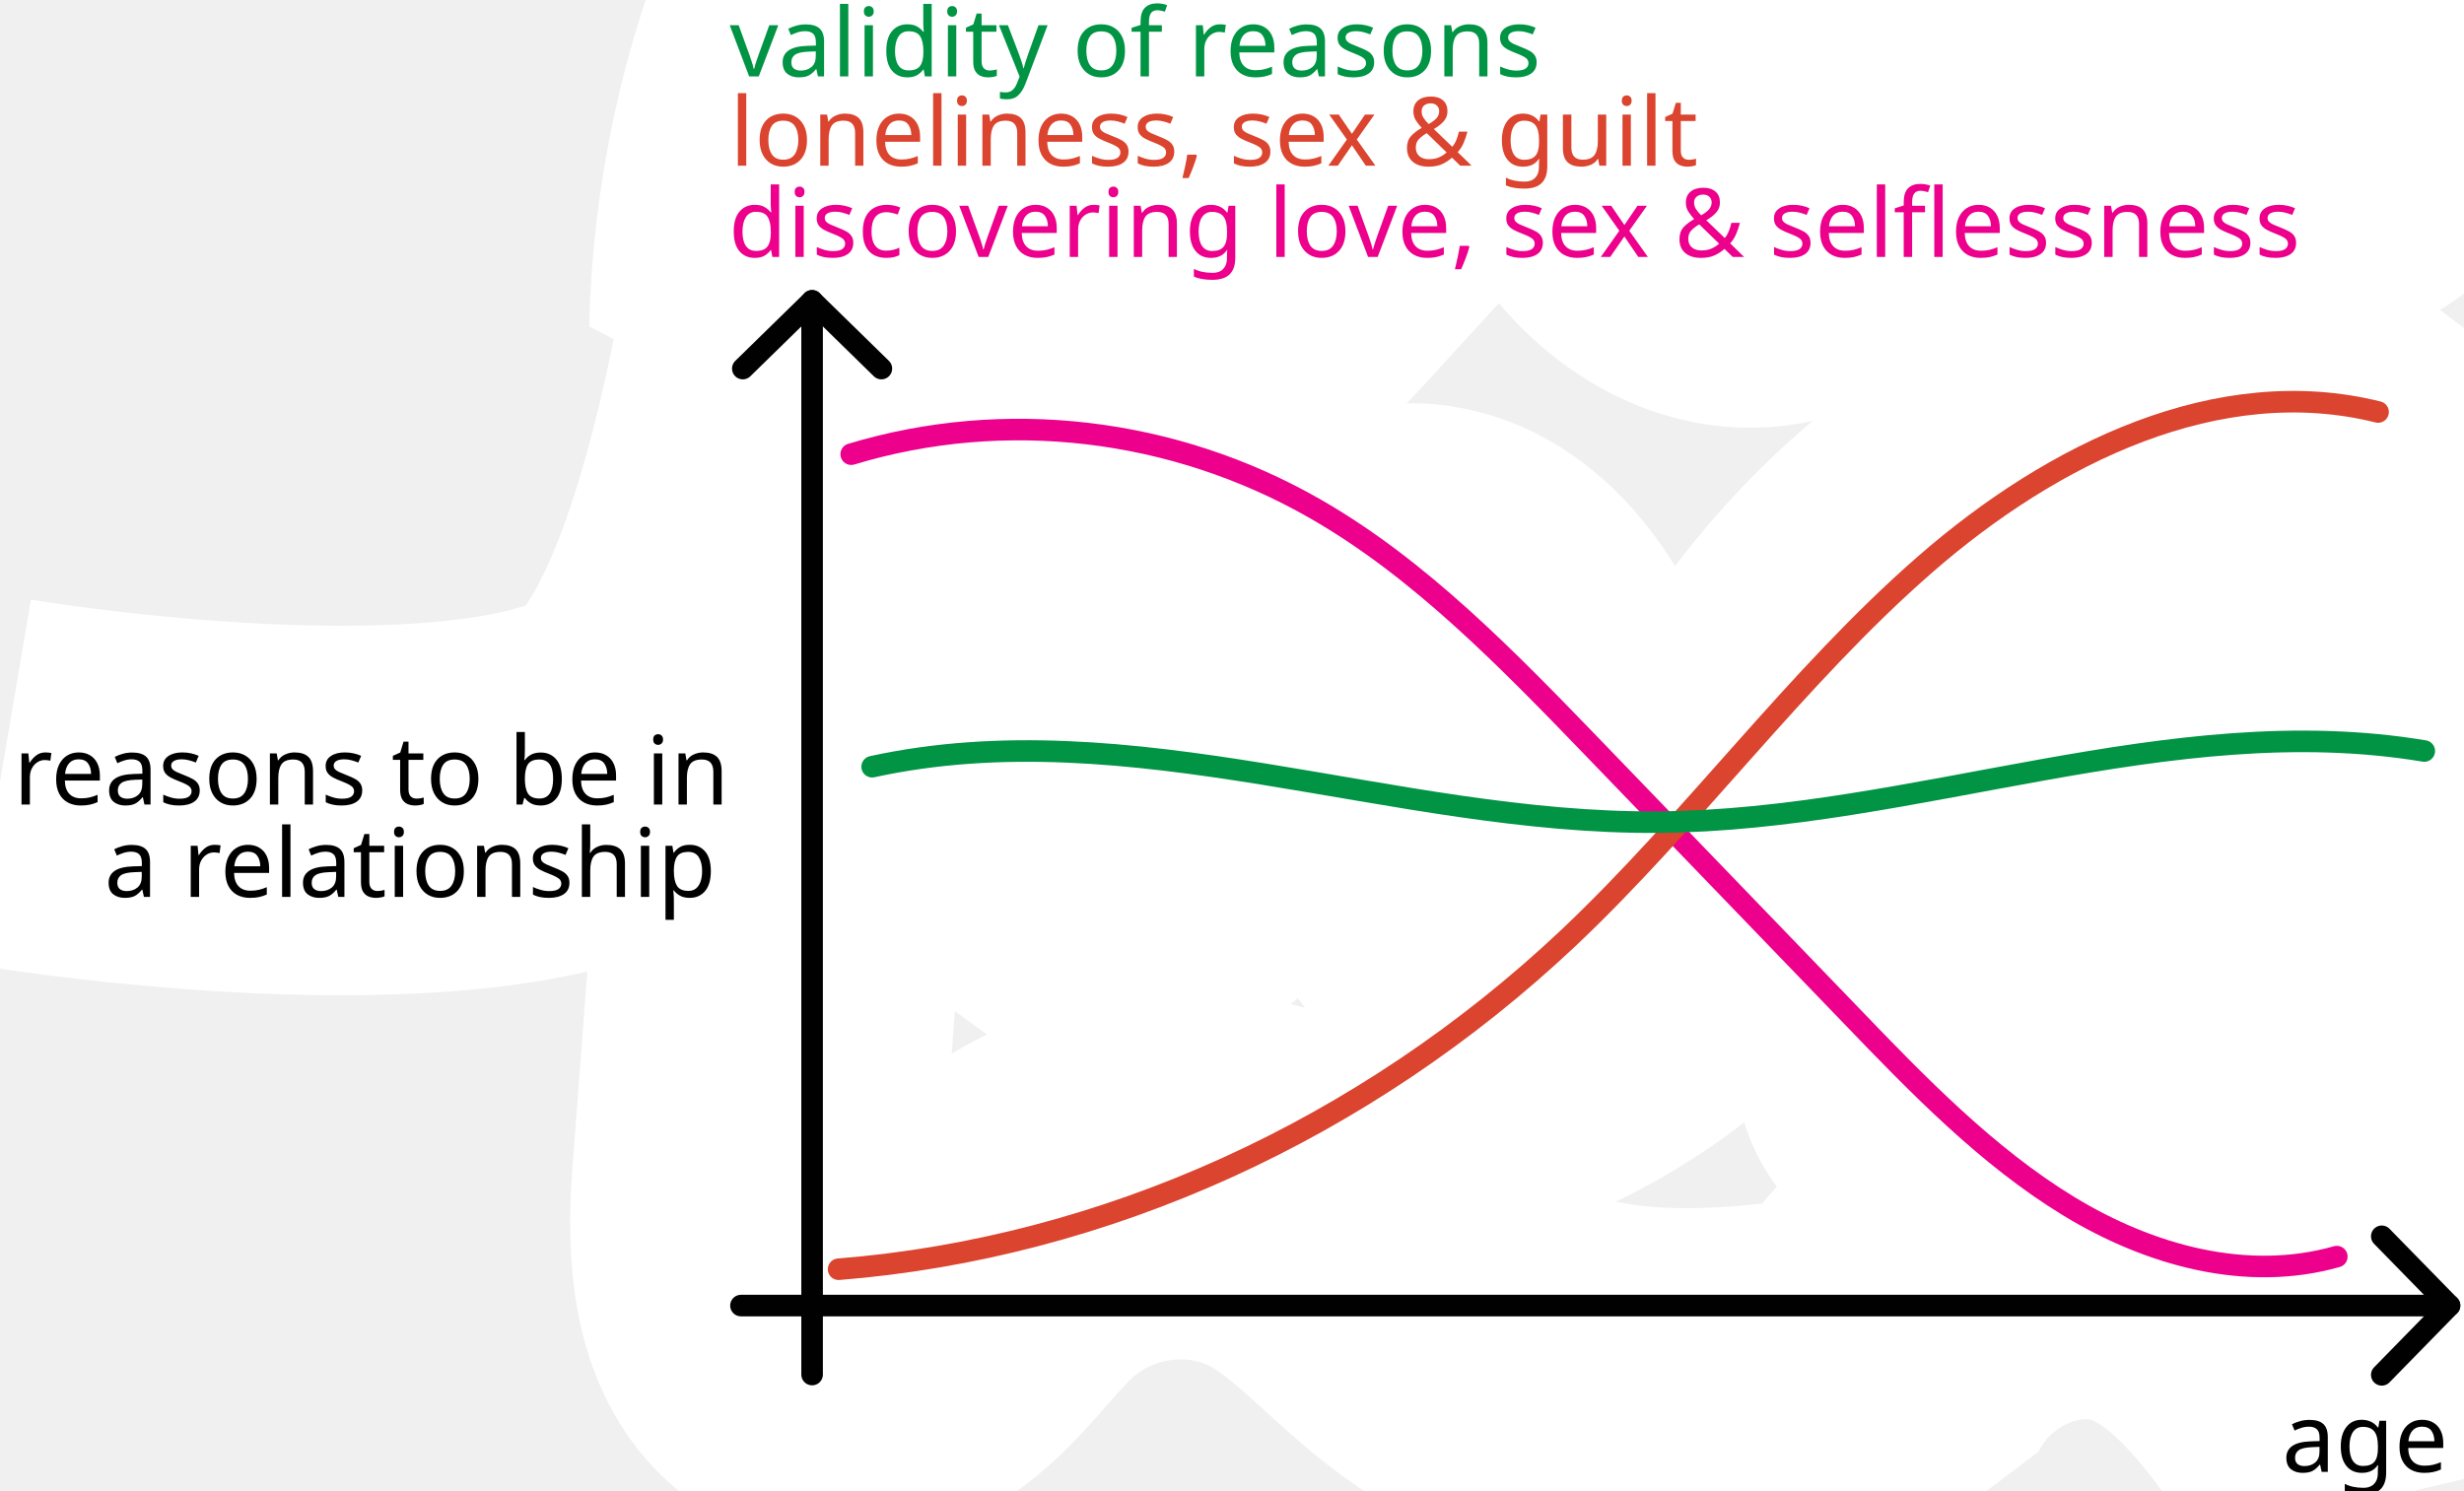
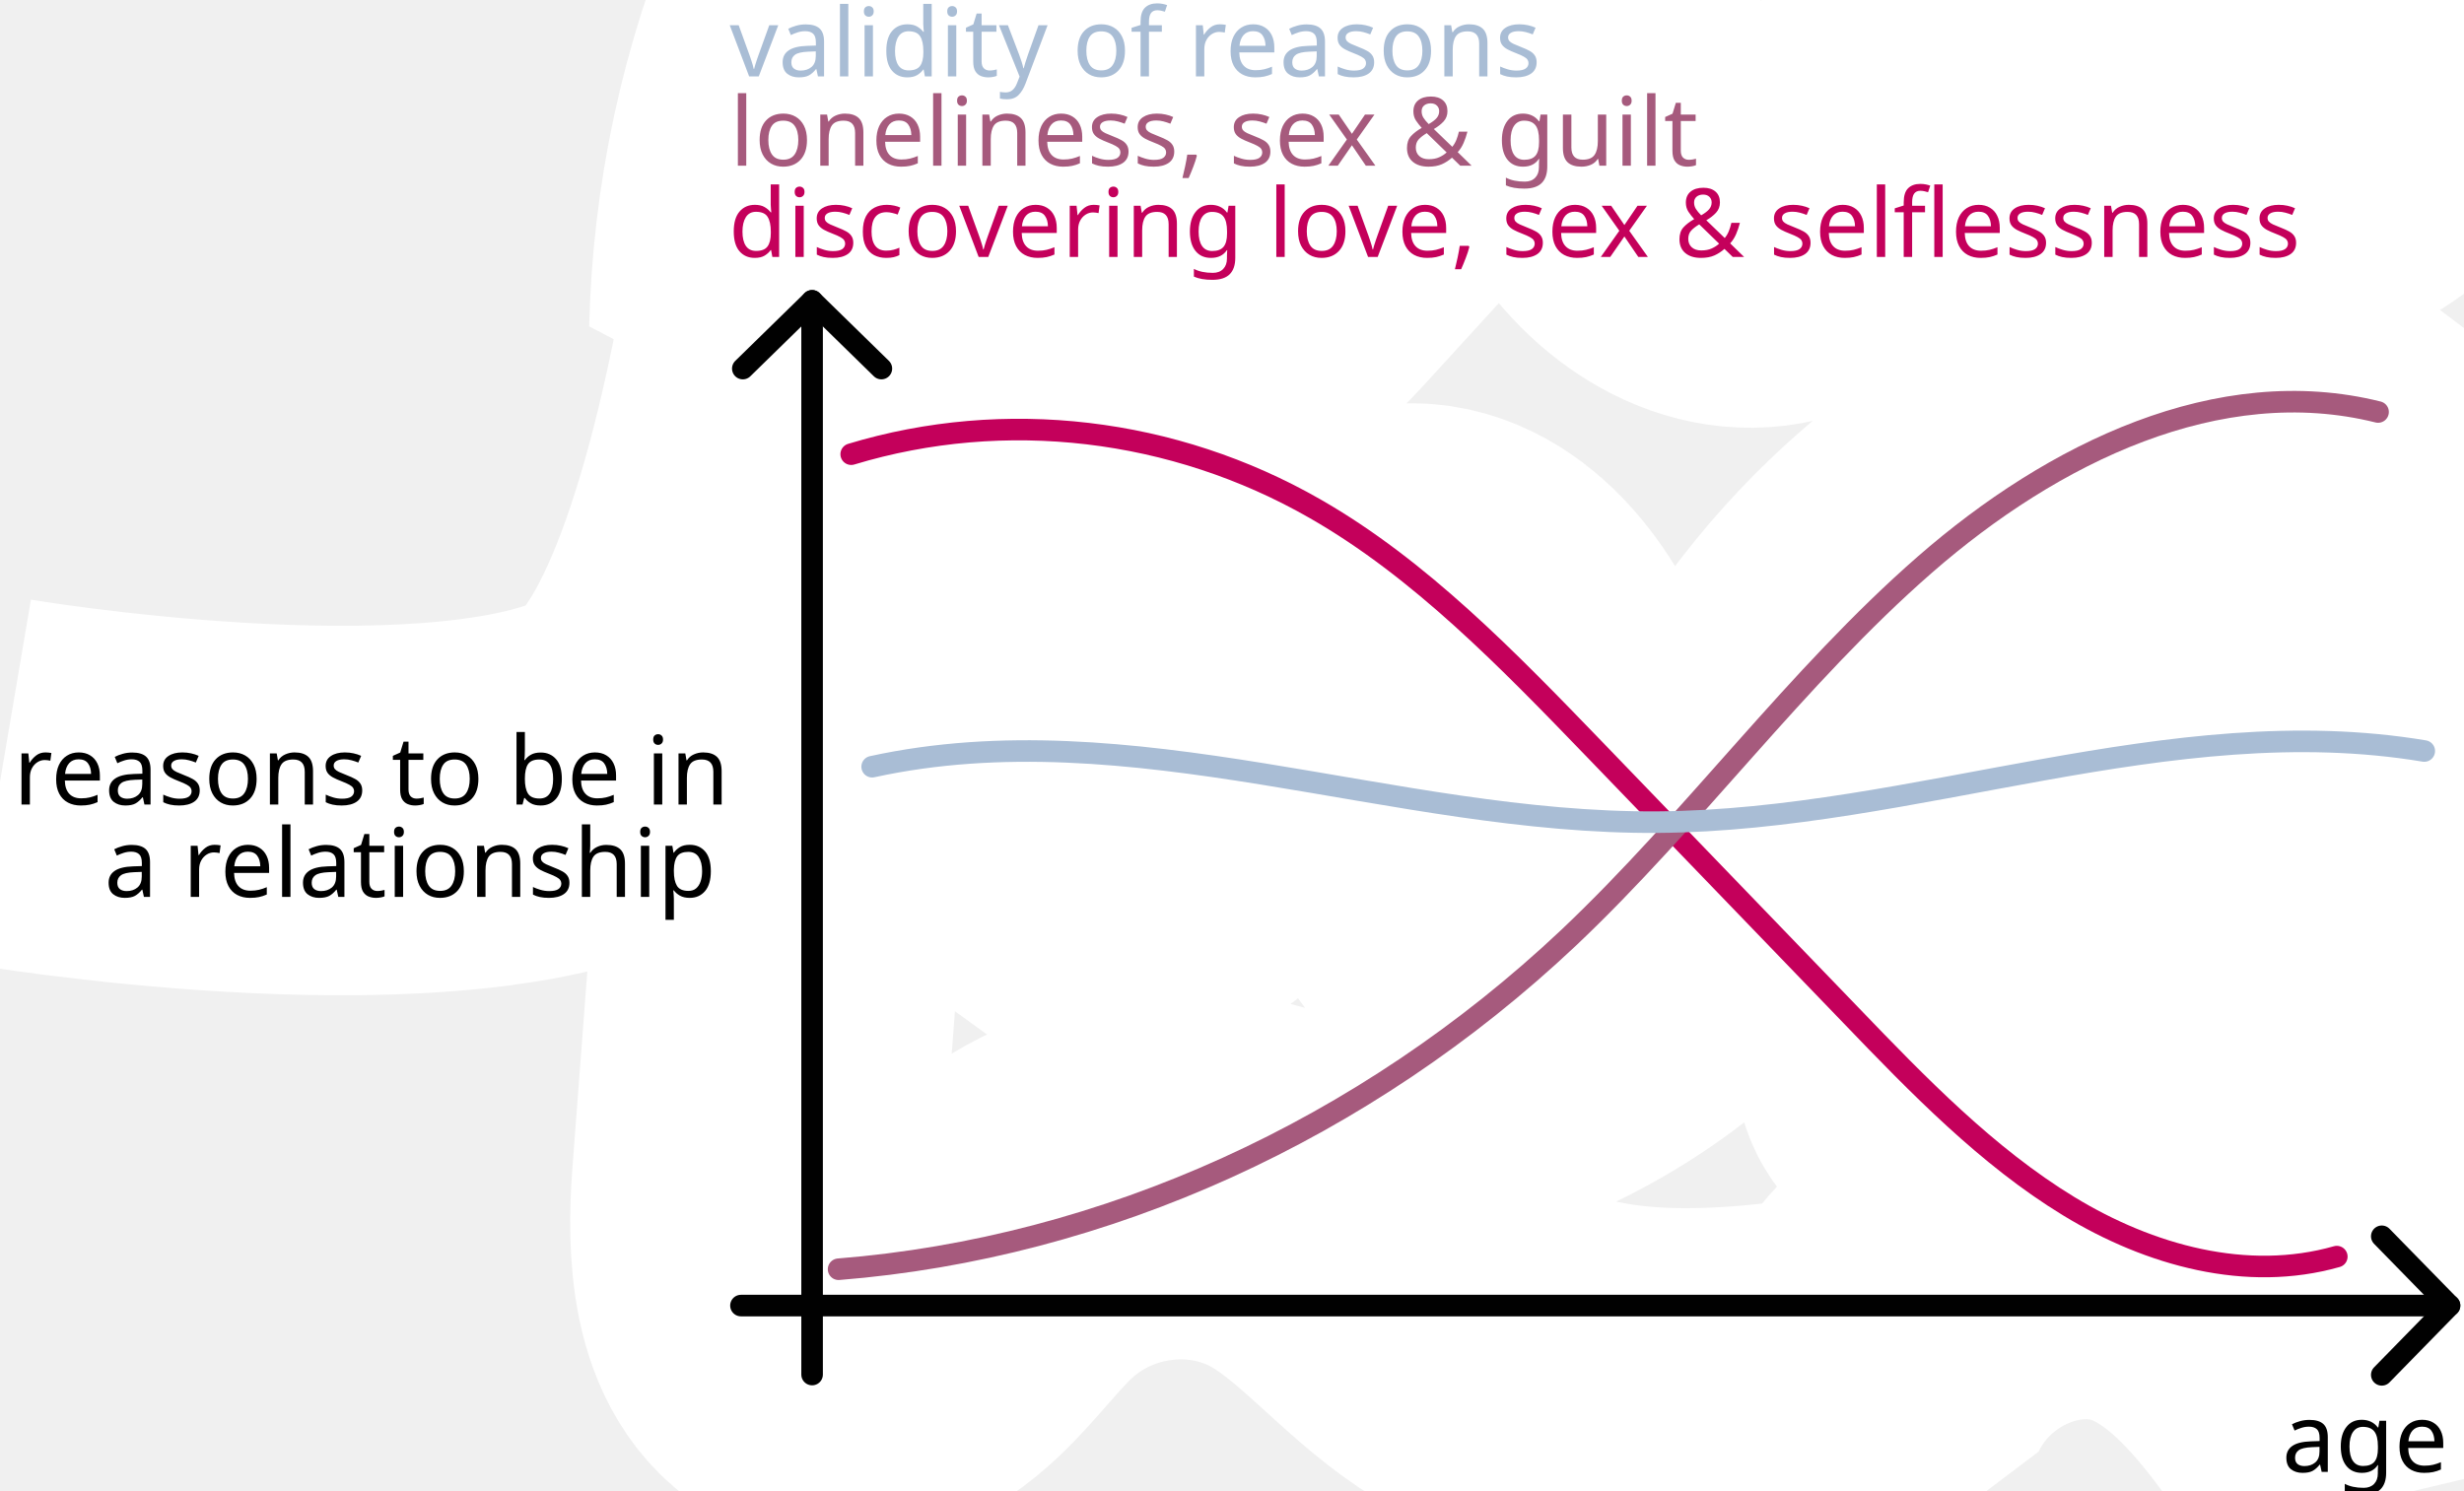
<svg xmlns="http://www.w3.org/2000/svg" version="1.1" id="Layer_1" x="0px" y="0px" viewBox="0 0 800.1 484" enable-background="new 0 0 800.1 484" xml:space="preserve">
  <path fill="none" stroke="#FFFFFF" stroke-width="120" stroke-linejoin="bevel" stroke-miterlimit="10" d="M633.4,252.5  c7.7,13.5-19.1,87.5-7.8,97.5c11.3,10,26.7,15.9,40.5,11.1c21.9-7.6,30.3-36.3,34-61.3c7.6-52.4,8.5-105.9,2.5-158.5  c-53.9,16.1-101.6,56-130.1,108.7c-9.5,17.5-16.9,36.4-28.2,52.6c-11.2,16.2-50.9,40-69.4,41.3c13.1-32.1,37.4-80.2,25.5-112.9  c-7.8-21.3-24.9-42.5-45.7-39.8c-13.4,1.7-24.2,13.2-31.5,25.7c-7.2,12.5-12,26.7-19.7,38.9c-13.9,22.1-37.5,36.6-61.9,38  c-10.2-38.2,21.5-78.2,12.9-117c-4.3-19.5-18.6-35.2-35.4-43.3c-16.7-8.1-35.6-9.5-53.8-7.8c-6.5,86-13.1,172.1-19.6,258.1  c-1.6,21-0.7,47.2,16.5,56.5c11.6,6.2,25.8,1.3,36.2-7.2c10.4-8.5,18.2-20,28-29.2c26.6-25,67.5-29.6,98.2-11.2  c18.2,10.9,32.3,28.6,50,40.5c38.7,25.9,87.7,20.2,132.7,13.6c16.8-37.4,61.7-56.1,96.9-40.2c25.2,11.4,42.8,36.5,59.1,60.5  c15.1-114.5,8.7-232.5-18.8-344.2c-22.2,0.8-44.5-2.8-65.5-10.7c-7.7-2.9-15.9-7.2-18.8-15.5c-4-11.5,5.1-24.2,15.7-28.2  c10.6-4,22.2-2.3,33.4-2.5c37.2-0.6,73.4-25,90.7-61.1c-36.6-0.5-73.3-1-109.9-1.6c-15.3-0.2-31.3-0.3-44.9,7.5  c-27.8,15.8-38.4,59.9-69,67.2c-19.9,4.8-40.3-9.7-50.9-28.8c-10.6-19.1-13.5-42-16.2-64.2c-29.8,32.6-59.5,65.1-89.3,97.7  c-13.5,14.8-30.2,30.9-49.1,27.8c-0.6-35.4-1.1-70.8-1.7-106.1c-36.5,37.9-75.9,72.4-117.7,103c0.9-38.4,9.1-76.6,23.9-111.4  c0,0-15.3,226.7-76.3,254S0,253.9,0,253.9" />
  <g>
    <line fill="none" stroke="#010101" stroke-width="7" stroke-linecap="round" stroke-linejoin="round" stroke-miterlimit="10" x1="795.4" y1="424" x2="240.6" y2="424" />
    <line fill="none" stroke="#010101" stroke-width="7" stroke-linecap="round" stroke-linejoin="round" stroke-miterlimit="10" x1="263.7" y1="97.7" x2="263.7" y2="446.4" />
  </g>
  <g>
    <polyline fill="none" stroke="#010101" stroke-width="7" stroke-linecap="round" stroke-linejoin="round" stroke-miterlimit="10" points="   773.4,401.5 795.4,424 773.4,446.5  " />
    <text transform="matrix(1 0 0 1 740.9941 478.0167)" fill="#010101" font-family="'PermanentMarker'" font-size="31">age</text>
  </g>
  <g>
    <polyline fill="none" stroke="#010101" stroke-width="7" stroke-linecap="round" stroke-linejoin="round" stroke-miterlimit="10" points="   241.2,119.7 263.7,97.7 286.2,119.7  " />
    <text transform="matrix(1 0 0 1 4.3437 261.2825)">
      <tspan x="0" y="0" font-family="'PermanentMarker'" font-size="31">reasons to be in</tspan>
      <tspan x="29.5" y="30" font-family="'PermanentMarker'" font-size="31">a relationship</tspan>
    </text>
  </g>
  <g>
-     <text transform="matrix(1 0 0 1 236.5593 83.4422)" fill="#EC008C" font-family="'PermanentMarker'" font-size="31">discovering love, sex &amp; selflessness</text>
+     <text transform="matrix(1 0 0 1 236.5593 83.4422)" fill="#C4005B" font-family="'PermanentMarker'" font-size="31">discovering love, sex &amp; selflessness</text>
  </g>
-   <path fill="none" stroke="#EC008C" stroke-width="7" stroke-linecap="round" stroke-linejoin="round" stroke-miterlimit="10" d="  M276.4,147.5c49.9-15.1,104.7-8.6,150.6,17.7c34.1,19.5,62.7,49.1,90.8,78.2c27.7,28.7,55.4,57.5,83.1,86.2  c22,22.9,44.4,46,70.8,62.1c26.4,16.1,57.9,24.7,87.1,16.4" />
-   <text transform="matrix(1 0 0 1 236.9621 53.8148)" fill="#DB442E" font-family="'PermanentMarker'" font-size="31">loneliness, sex &amp; guilt</text>
-   <path fill="none" stroke="#DB442E" stroke-width="7" stroke-linecap="round" stroke-linejoin="round" stroke-miterlimit="10" d="  M272.3,412.2c86.5-6.9,170.8-45.2,237-107.6c40.4-38.2,74-84.8,115.7-121.2s95.5-62.5,147.2-49.6" />
-   <text transform="matrix(1 0 0 1 236.9619 24.8133)" fill="#009444" font-family="'PermanentMarker'" font-size="31">validity of reasons</text>
-   <path fill="none" stroke="#009444" stroke-width="7" stroke-linecap="round" stroke-linejoin="round" stroke-miterlimit="10" d="  M283.2,249c83.9-18.3,169.5,18.6,255.1,18c83.5-0.6,166.3-36.9,248.9-23.1" />
+   <path fill="none" stroke="#C4005B" stroke-width="7" stroke-linecap="round" stroke-linejoin="round" stroke-miterlimit="10" d="  M276.4,147.5c49.9-15.1,104.7-8.6,150.6,17.7c34.1,19.5,62.7,49.1,90.8,78.2c27.7,28.7,55.4,57.5,83.1,86.2  c22,22.9,44.4,46,70.8,62.1c26.4,16.1,57.9,24.7,87.1,16.4" />
+   <text transform="matrix(1 0 0 1 236.9621 53.8148)" fill="#A65A7D" font-family="'PermanentMarker'" font-size="31">loneliness, sex &amp; guilt</text>
+   <path fill="none" stroke="#A65A7D" stroke-width="7" stroke-linecap="round" stroke-linejoin="round" stroke-miterlimit="10" d="  M272.3,412.2c86.5-6.9,170.8-45.2,237-107.6c40.4-38.2,74-84.8,115.7-121.2s95.5-62.5,147.2-49.6" />
+   <g>
+     <text transform="matrix(1 0 0 1 236.9619 24.8133)" fill="#A9BDD5" font-family="'PermanentMarker'" font-size="31">validity of reasons</text>
+   </g>
+   <path fill="none" stroke="#A9BDD5" stroke-width="7" stroke-linecap="round" stroke-linejoin="round" stroke-miterlimit="10" d="  M283.2,249c83.9-18.3,169.5,18.6,255.1,18c83.5-0.6,166.3-36.9,248.9-23.1" />
</svg>
